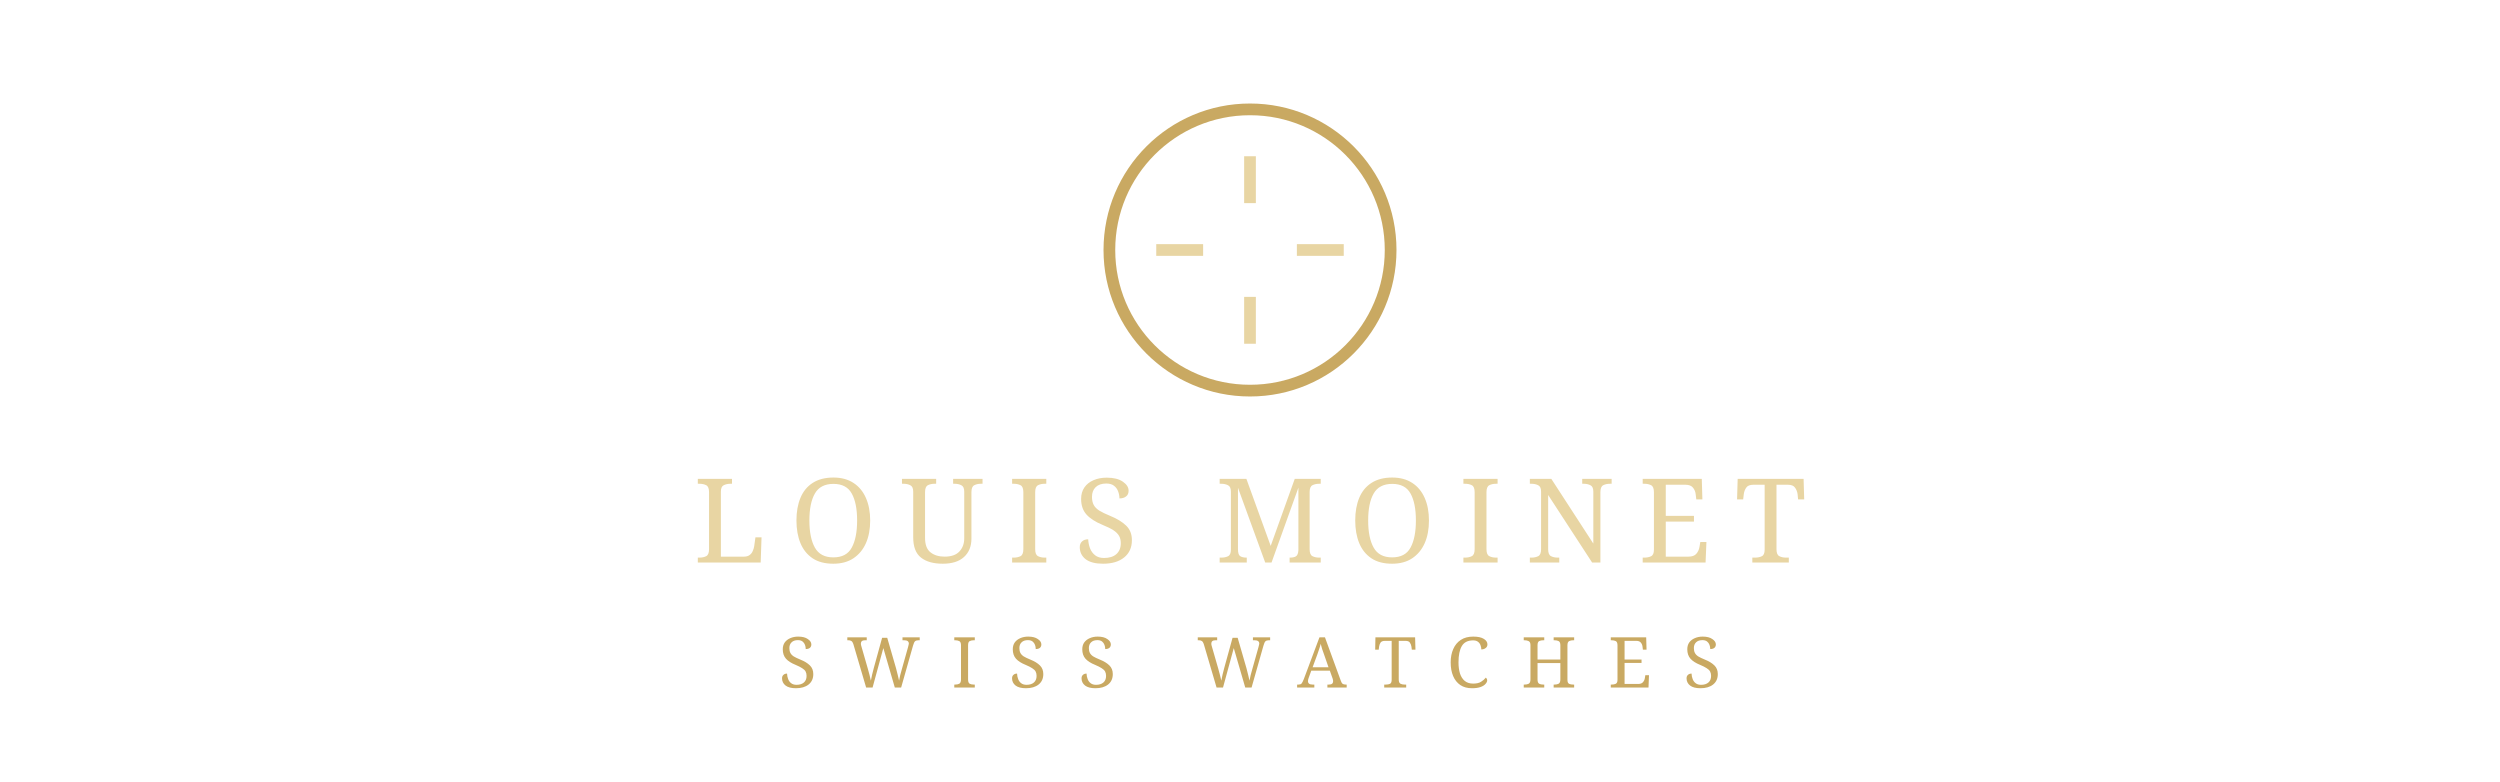
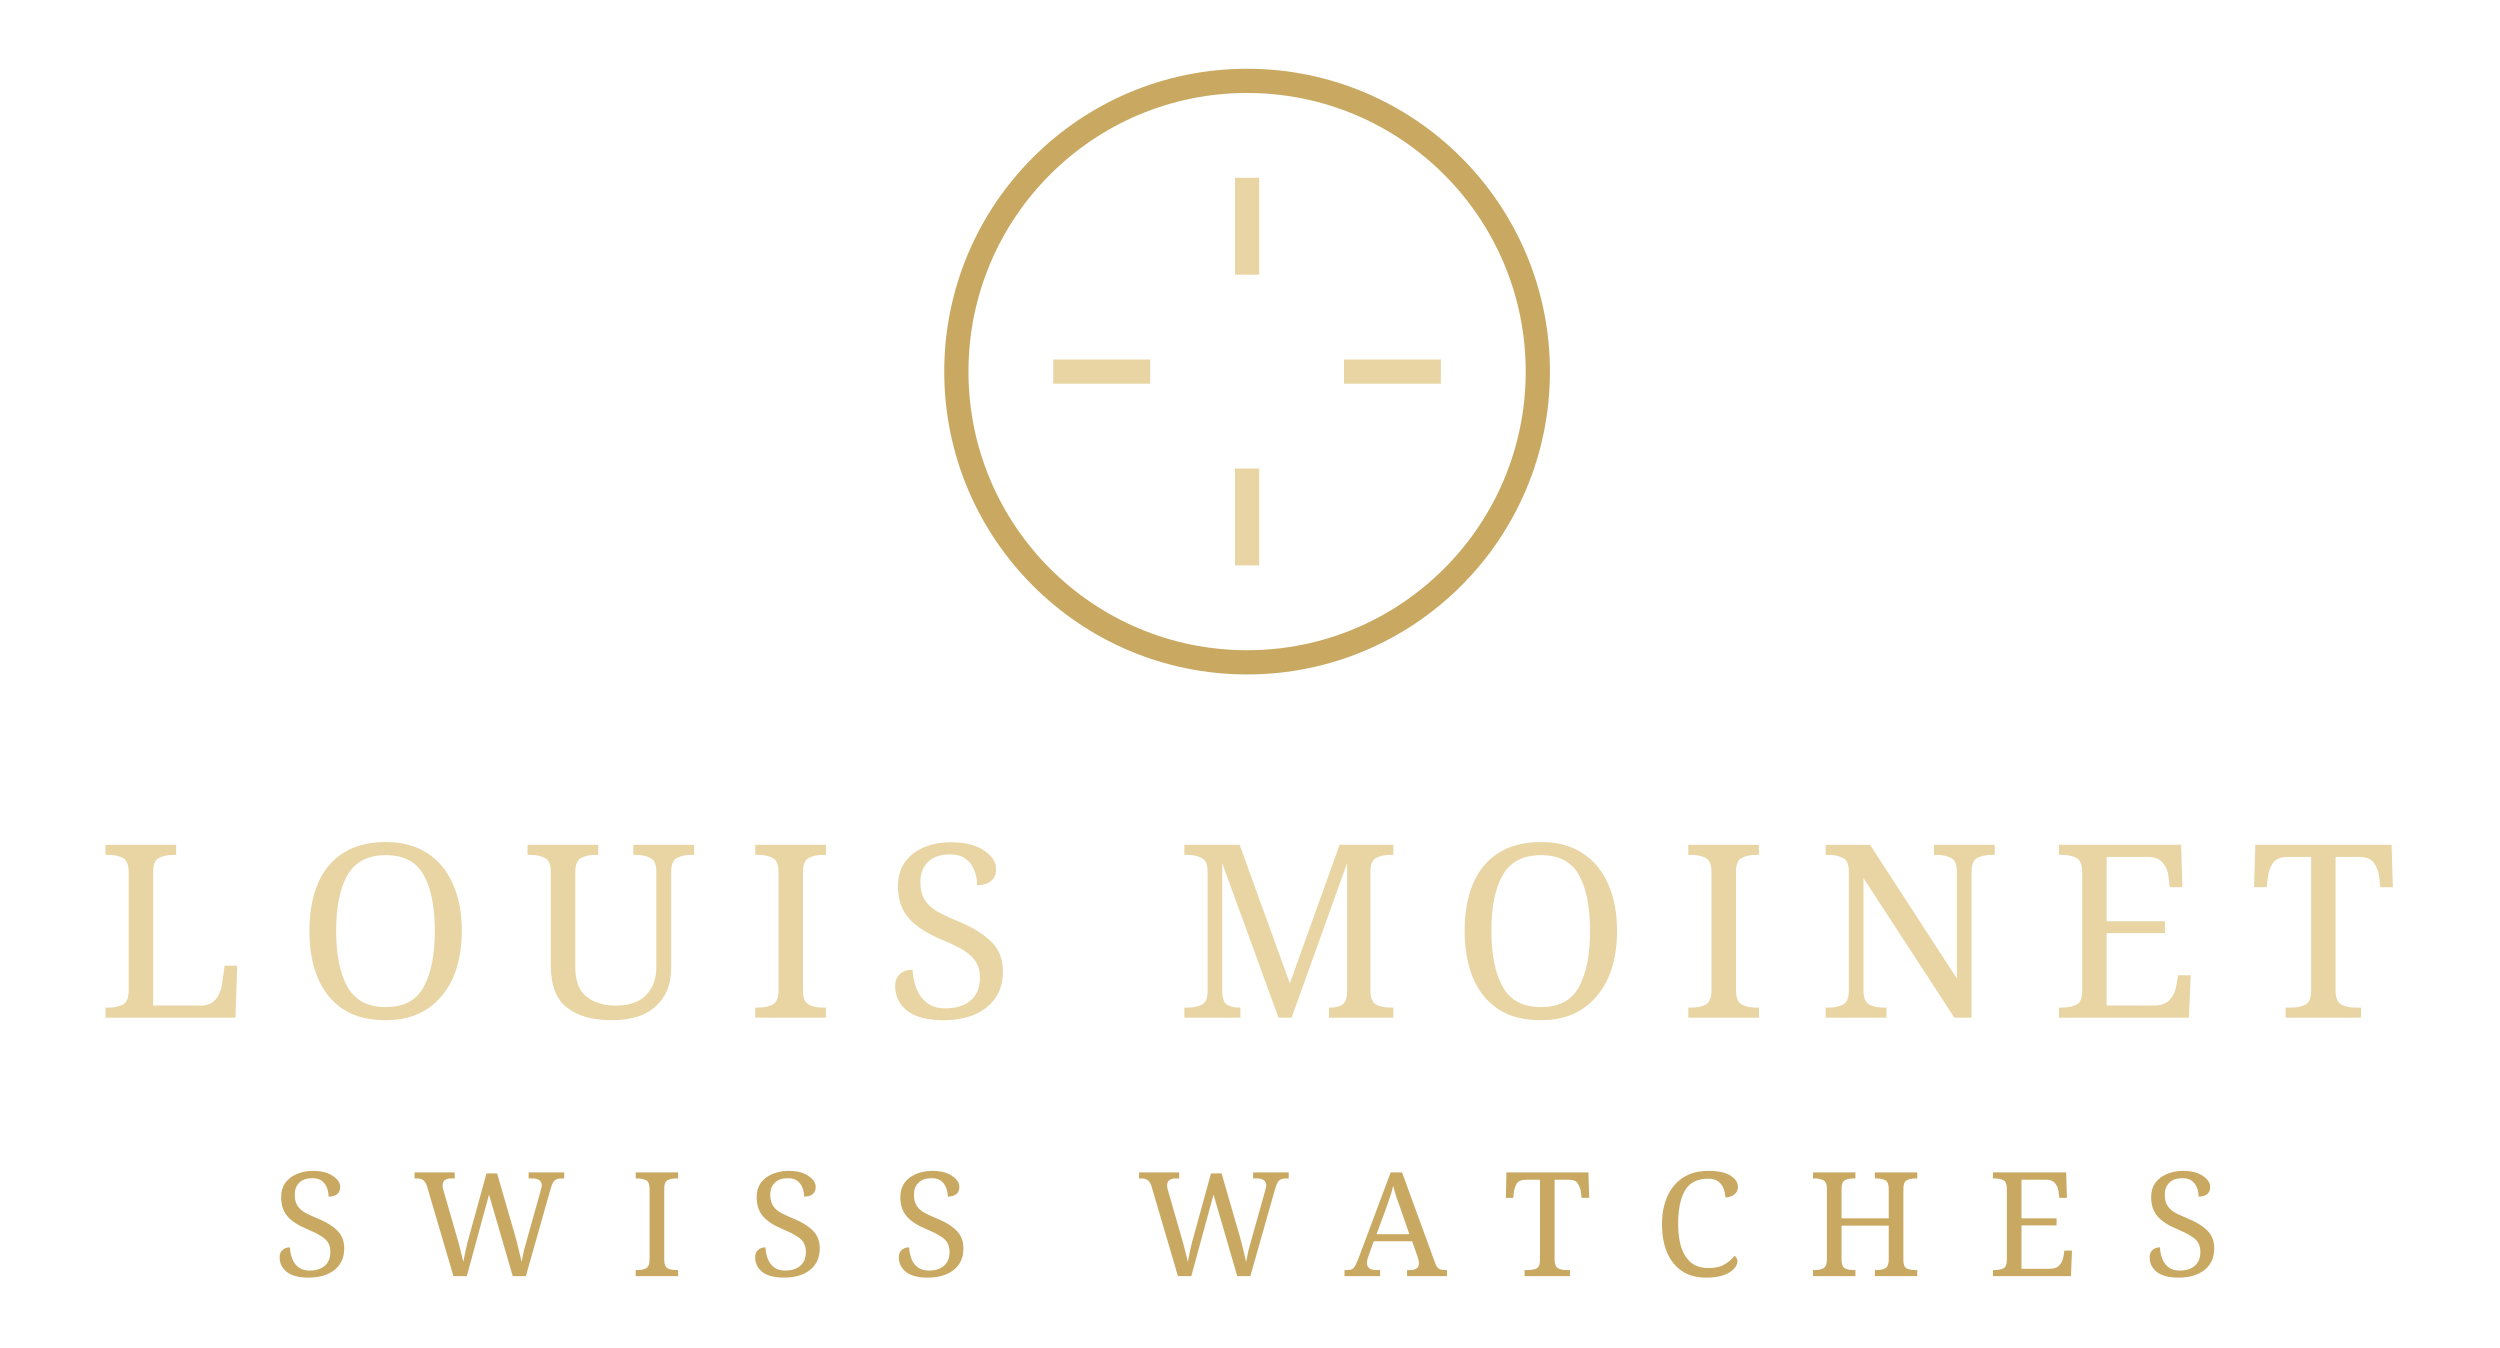
- <svg xmlns="http://www.w3.org/2000/svg" viewBox="0 0 320 100" fill="none">
+ <svg xmlns="http://www.w3.org/2000/svg" viewBox="82.79 8.993 154.781 83.453" fill="none">
  <circle cx="160" cy="32" r="18" stroke="#c9a962" stroke-width="1.5" fill="none" />
  <line x1="160" y1="20" x2="160" y2="26" stroke="#e8d5a3" stroke-width="1.5" />
  <line x1="160" y1="38" x2="160" y2="44" stroke="#e8d5a3" stroke-width="1.5" />
  <line x1="148" y1="32" x2="154" y2="32" stroke="#e8d5a3" stroke-width="1.5" />
  <line x1="166" y1="32" x2="172" y2="32" stroke="#e8d5a3" stroke-width="1.5" />
  <text x="160" y="72" text-anchor="middle" font-family="Georgia, serif" font-size="15" fill="#e8d5a3" letter-spacing="3">LOUIS MOINET</text>
  <text x="160" y="88" text-anchor="middle" font-family="Georgia, serif" font-size="9" fill="#c9a962" letter-spacing="4">SWISS WATCHES</text>
</svg>
